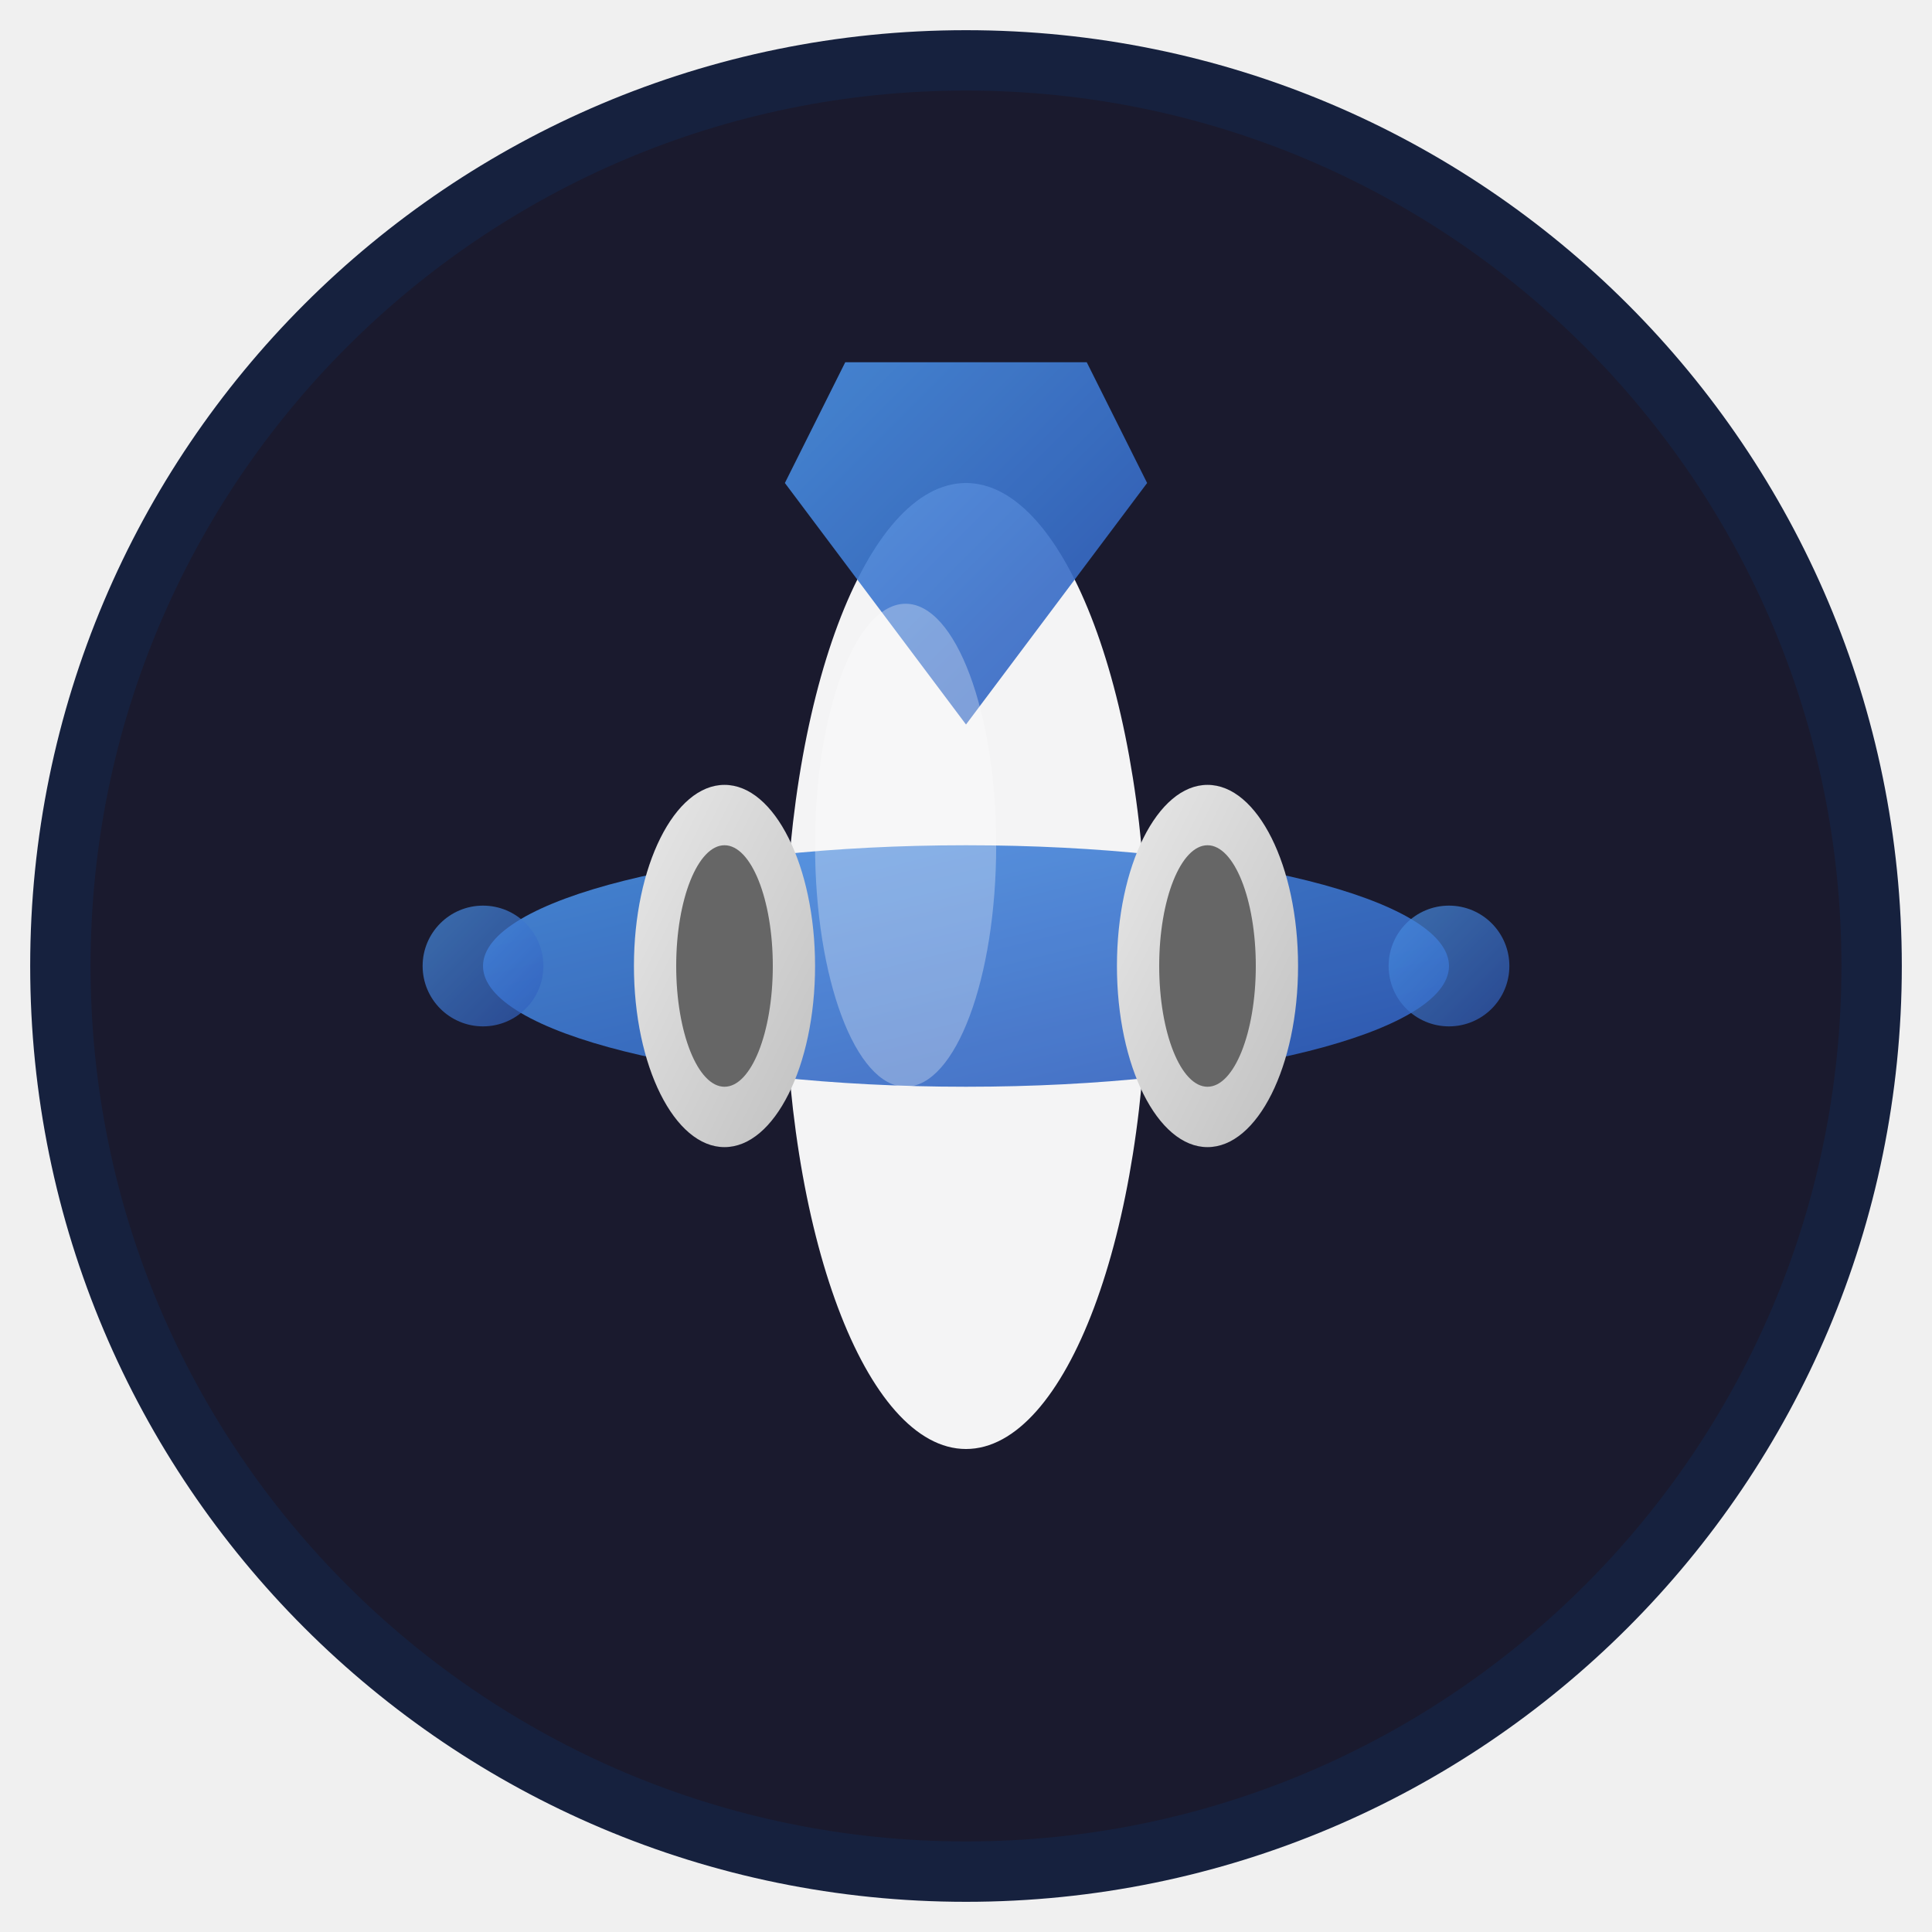
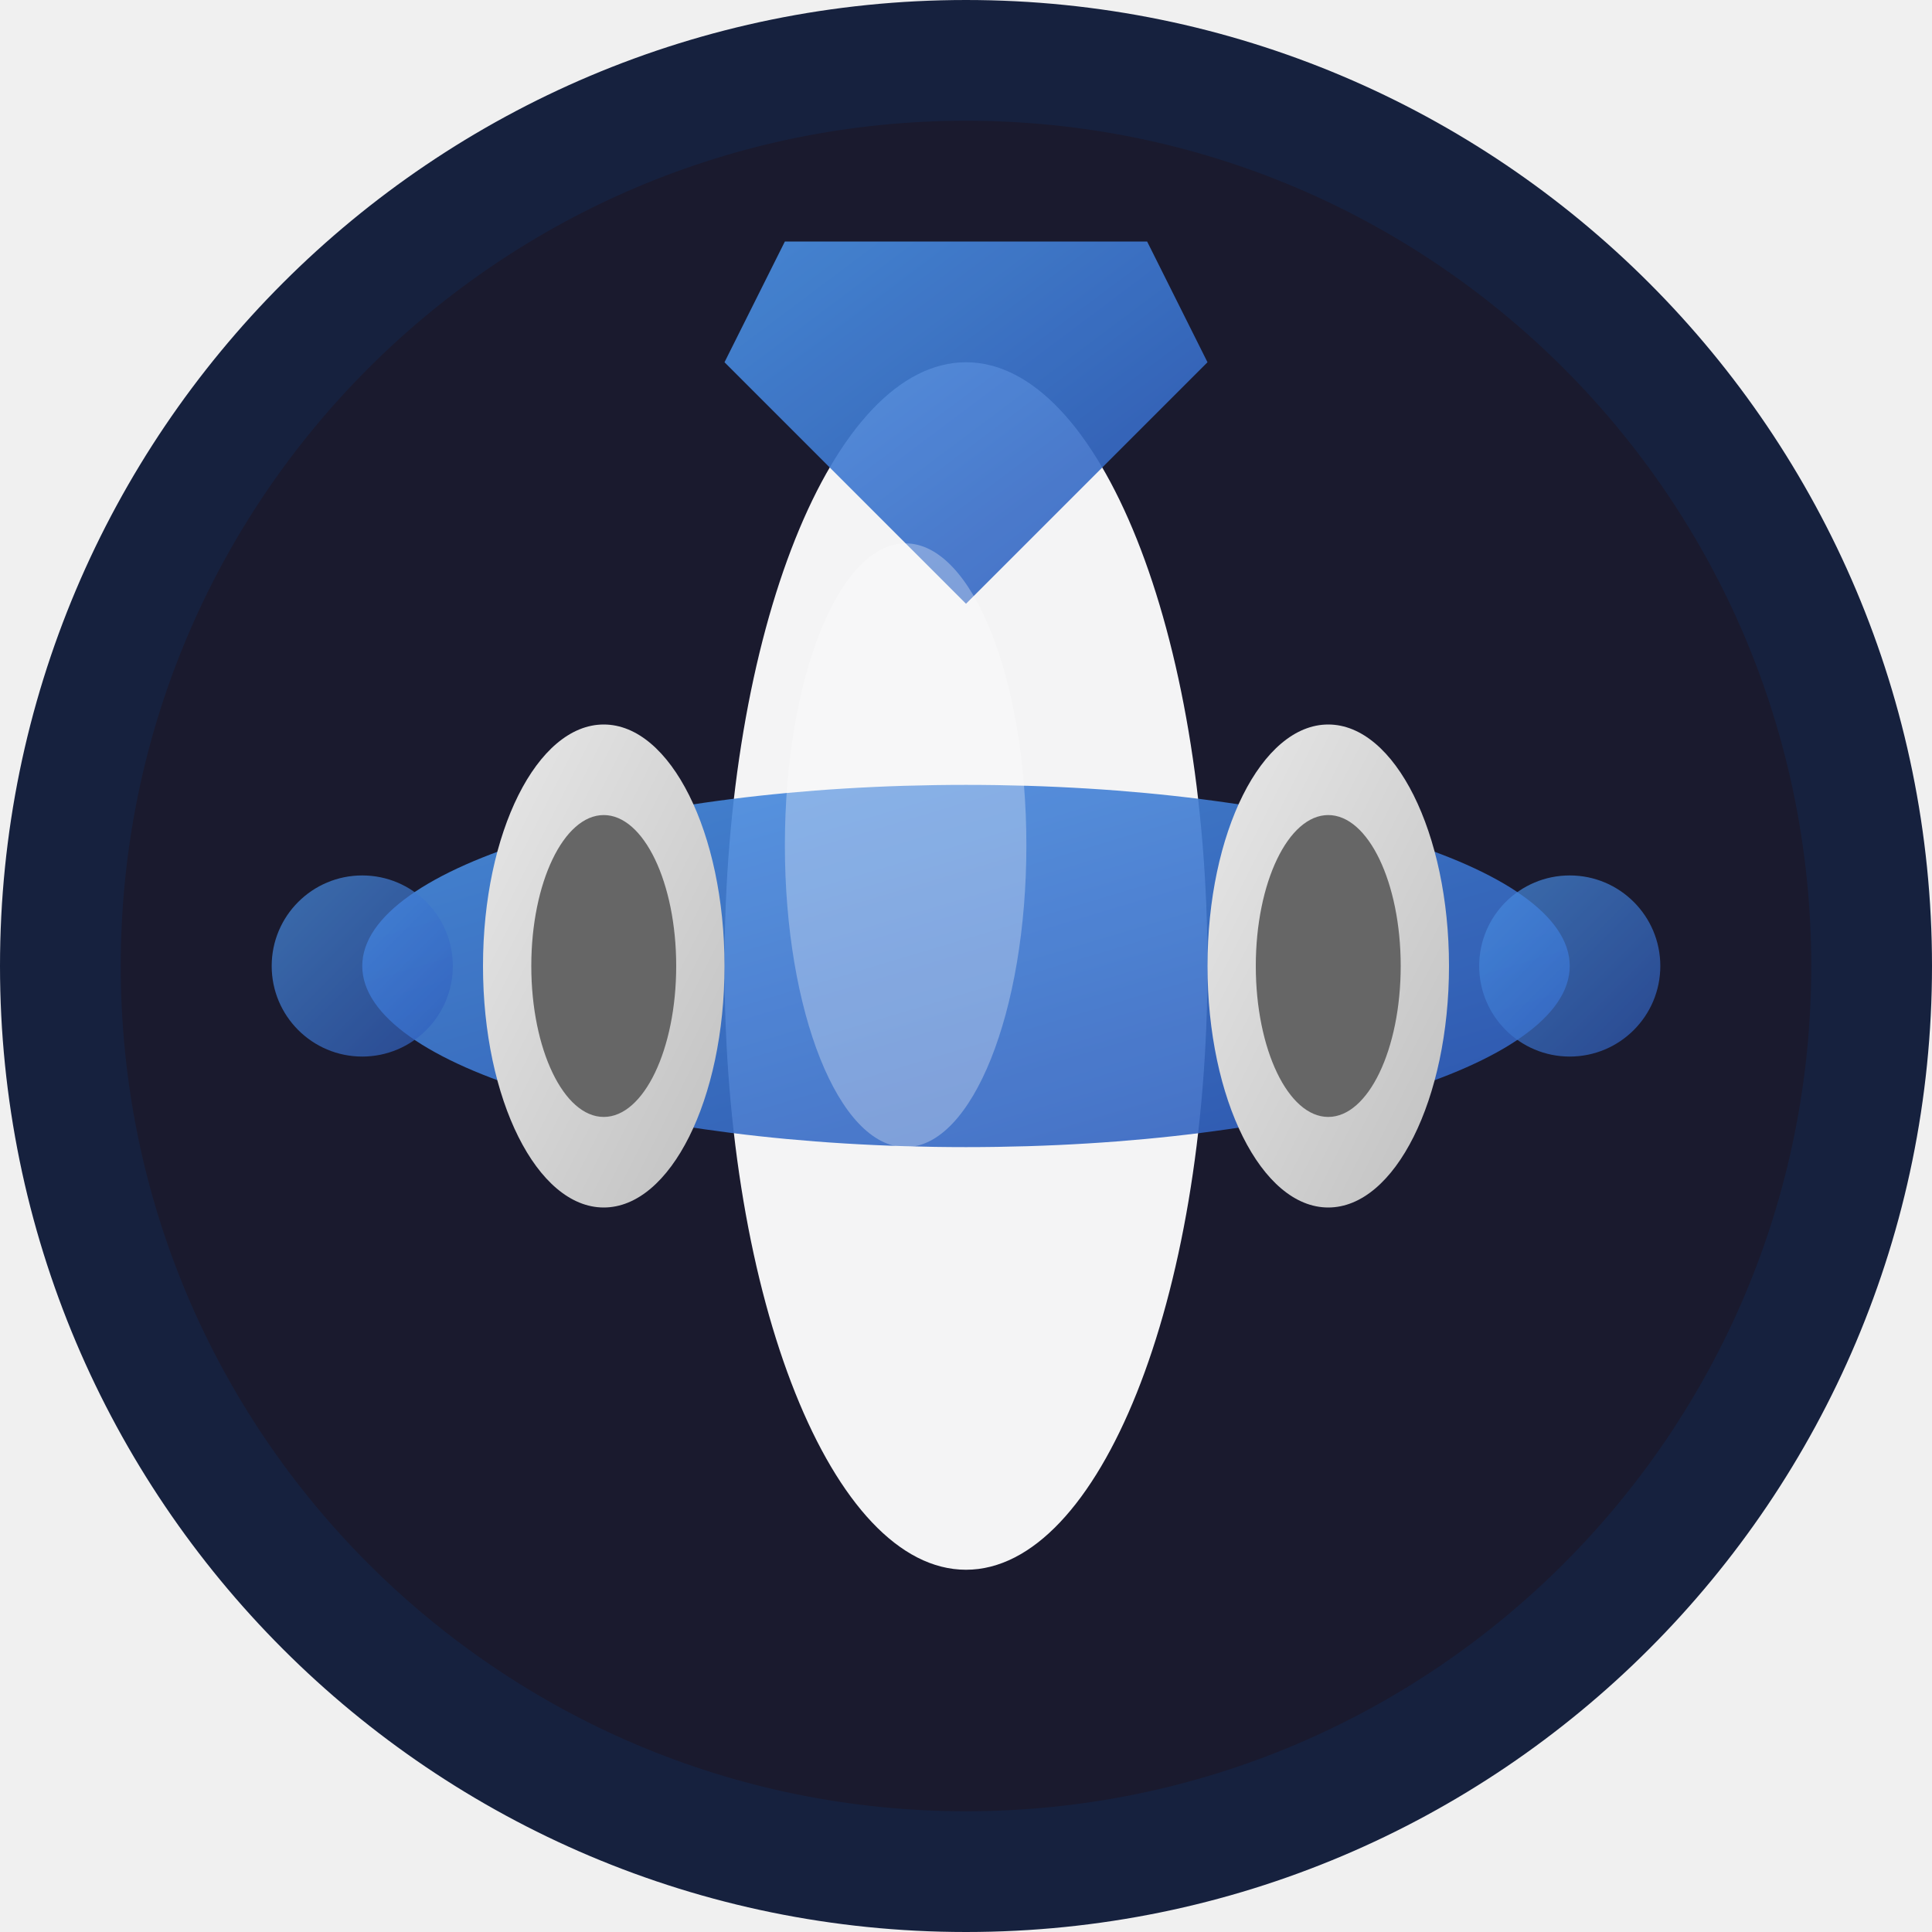
- <svg xmlns="http://www.w3.org/2000/svg" viewBox="0 0 32 32" width="32" height="32">
+ <svg xmlns="http://www.w3.org/2000/svg" viewBox="0 0 32 32" width="64" height="64">
  <defs>
    <linearGradient id="airplaneGradient" x1="0%" y1="0%" x2="100%" y2="100%">
      <stop offset="0%" style="stop-color:#4A90E2;stop-opacity:1" />
      <stop offset="100%" style="stop-color:#2E5BBA;stop-opacity:1" />
    </linearGradient>
    <linearGradient id="engineGradient" x1="0%" y1="0%" x2="100%" y2="100%">
      <stop offset="0%" style="stop-color:#E8E8E8;stop-opacity:1" />
      <stop offset="100%" style="stop-color:#C0C0C0;stop-opacity:1" />
    </linearGradient>
  </defs>
-   <circle cx="16" cy="16" r="15" fill="#1a1a2e" stroke="#16213e" stroke-width="1" />
-   <ellipse cx="16" cy="16" rx="3" ry="8" fill="white" opacity="0.95" />
-   <ellipse cx="16" cy="16" rx="8" ry="2" fill="url(#airplaneGradient)" opacity="0.9" />
-   <path d="M 13 8 L 16 12 L 19 8 L 18 6 L 14 6 Z" fill="url(#airplaneGradient)" opacity="0.9" />
-   <ellipse cx="12" cy="16" rx="1.5" ry="3" fill="url(#engineGradient)" />
-   <ellipse cx="20" cy="16" rx="1.5" ry="3" fill="url(#engineGradient)" />
-   <ellipse cx="12" cy="16" rx="0.8" ry="2" fill="#666" />
-   <ellipse cx="20" cy="16" rx="0.8" ry="2" fill="#666" />
-   <circle cx="8" cy="16" r="1" fill="url(#airplaneGradient)" opacity="0.7" />
-   <circle cx="24" cy="16" r="1" fill="url(#airplaneGradient)" opacity="0.7" />
-   <ellipse cx="15" cy="14" rx="1.5" ry="4" fill="white" opacity="0.3" />
+   <circle cx="16" cy="16" r="15" fill="#1a1a2e" stroke="#16213e" stroke-width="2" />
+   <ellipse cx="16" cy="16" rx="4" ry="10" fill="white" opacity="0.95" />
+   <ellipse cx="16" cy="16" rx="10" ry="3" fill="url(#airplaneGradient)" opacity="0.9" />
+   <path d="M 12 6 L 16 10 L 20 6 L 19 4 L 13 4 Z" fill="url(#airplaneGradient)" opacity="0.9" />
+   <ellipse cx="10" cy="16" rx="2" ry="4" fill="url(#engineGradient)" />
+   <ellipse cx="22" cy="16" rx="2" ry="4" fill="url(#engineGradient)" />
+   <ellipse cx="10" cy="16" rx="1.2" ry="2.5" fill="#666" />
+   <ellipse cx="22" cy="16" rx="1.2" ry="2.5" fill="#666" />
+   <circle cx="6" cy="16" r="1.5" fill="url(#airplaneGradient)" opacity="0.7" />
+   <circle cx="26" cy="16" r="1.5" fill="url(#airplaneGradient)" opacity="0.7" />
+   <ellipse cx="15" cy="14" rx="2" ry="5" fill="white" opacity="0.3" />
</svg>
